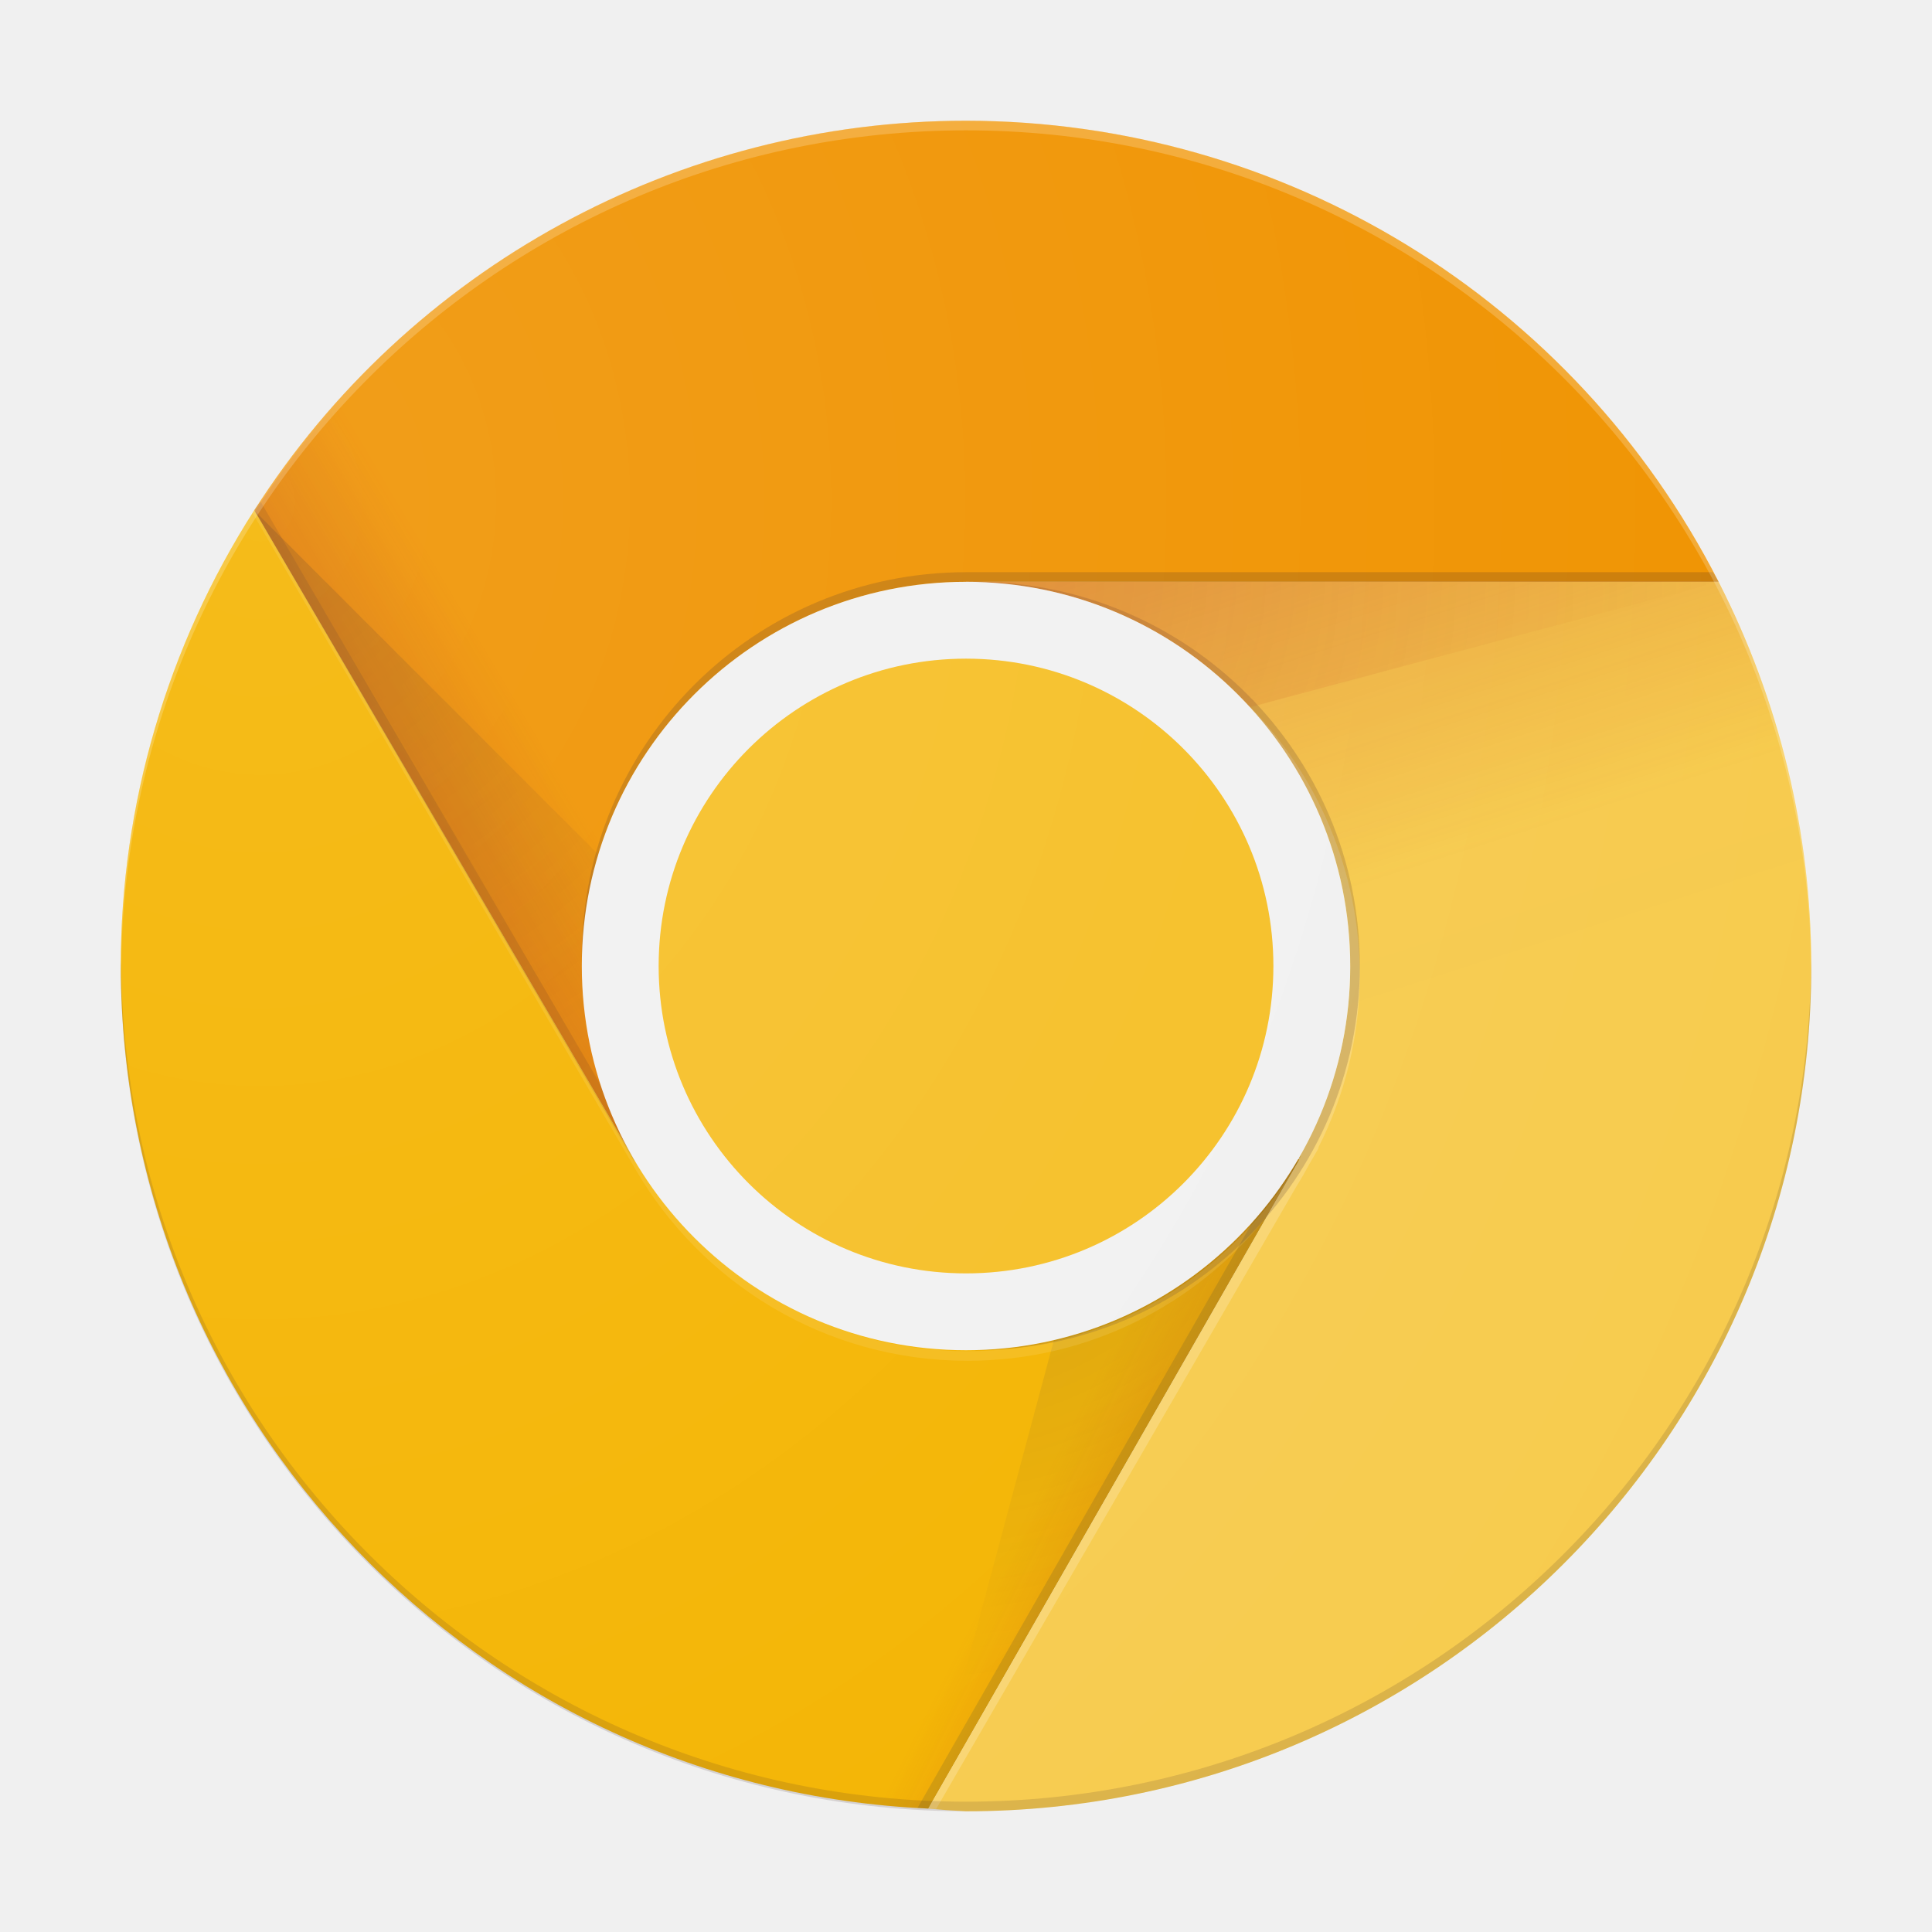
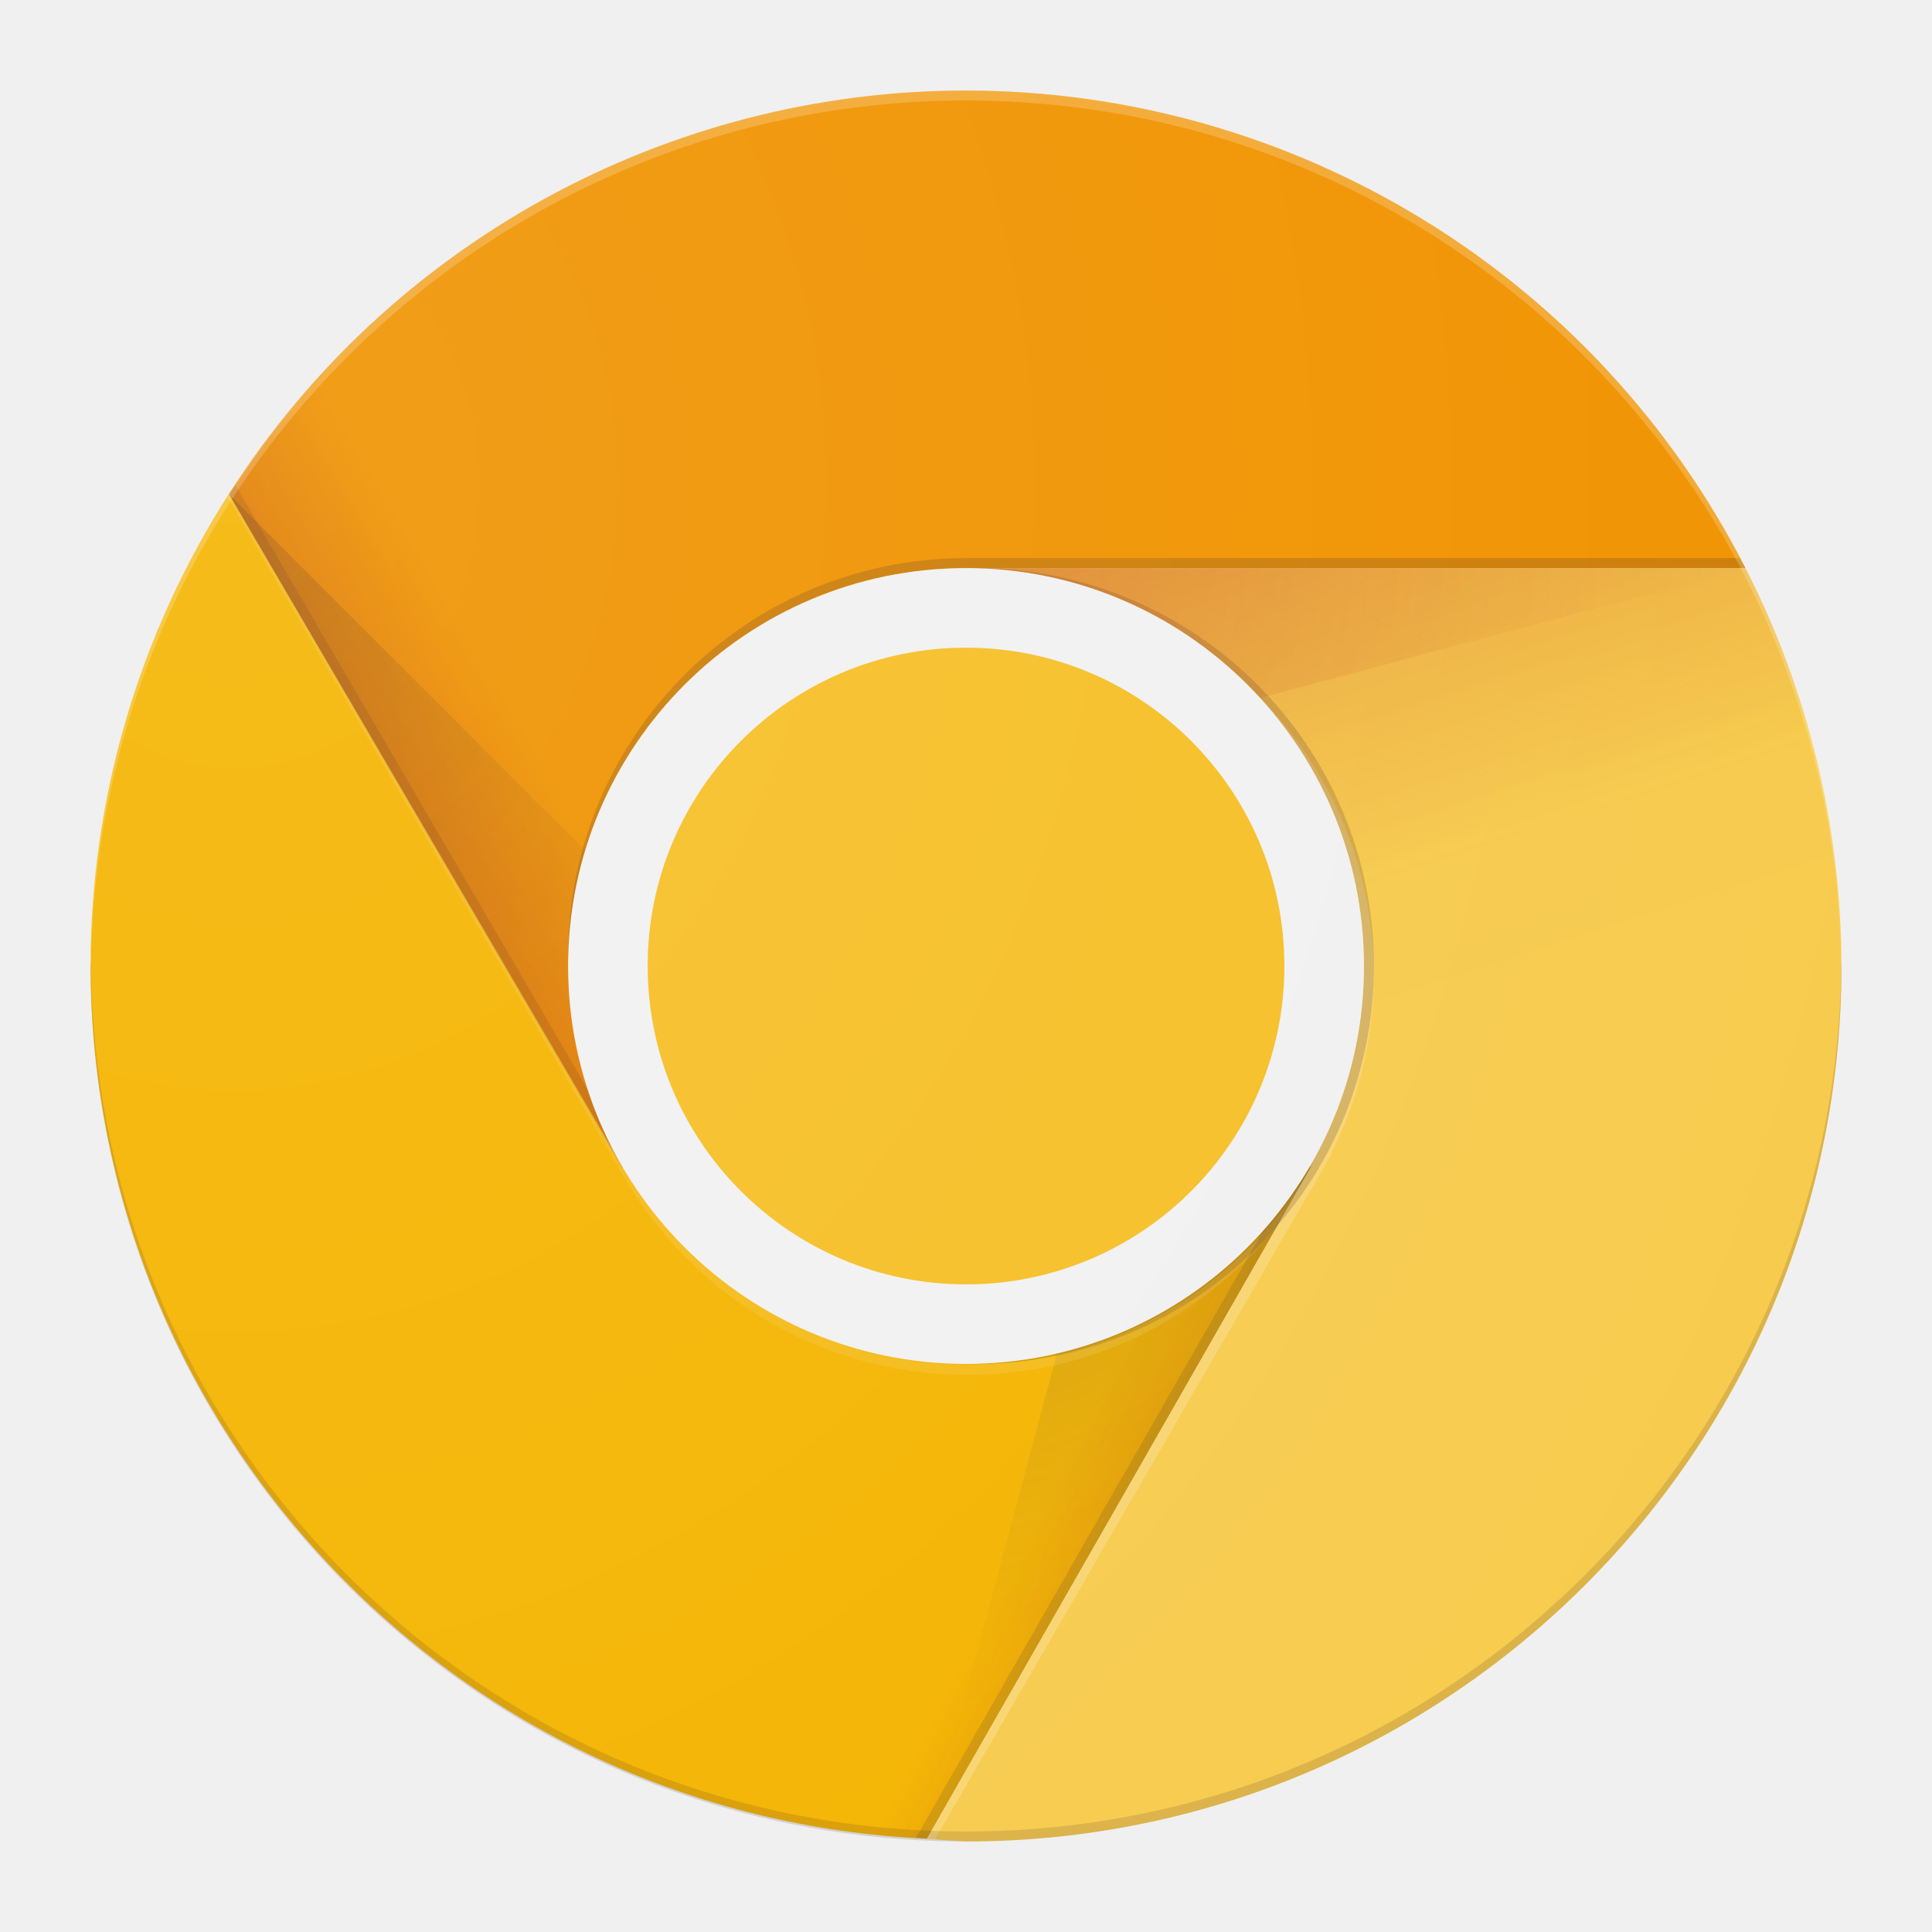
<svg xmlns="http://www.w3.org/2000/svg" xmlns:xlink="http://www.w3.org/1999/xlink" width="64" height="64" viewBox="0 0 16.933 16.933" version="1.1" id="svg5">
  <defs id="defs2">
    <linearGradient id="linearGradient3840">
      <stop style="stop-color:#bf360c;stop-opacity:0.2" offset="0" id="stop3836" />
      <stop style="stop-color:#bf360c;stop-opacity:0" offset="1" id="stop3838" />
    </linearGradient>
    <linearGradient id="linearGradient1047">
      <stop style="stop-color:#ffffff;stop-opacity:0.102" offset="0" id="stop1043" />
      <stop style="stop-color:#ffffff;stop-opacity:0;" offset="1" id="stop1045" />
    </linearGradient>
    <linearGradient xlink:href="#linearGradient8986" id="linearGradient8988" x1="351.836" y1="137.617" x2="288.639" y2="105.745" gradientUnits="userSpaceOnUse" gradientTransform="translate(27.10082,13.35454)" />
    <linearGradient id="linearGradient8986">
      <stop style="stop-color:#bf360c;stop-opacity:0.4" offset="0" id="stop8982" />
      <stop style="stop-color:#bf360c;stop-opacity:0" offset="0.33" id="stop9592" />
      <stop style="stop-color:#bf3604;stop-opacity:0" offset="1" id="stop8984" />
    </linearGradient>
    <linearGradient xlink:href="#linearGradient5320" id="linearGradient5322" x1="339.975" y1="29.645" x2="359.899" y2="91.645" gradientUnits="userSpaceOnUse" gradientTransform="translate(27.10082,13.35454)" />
    <linearGradient id="linearGradient5320">
      <stop style="stop-color:#bf360c;stop-opacity:0.302" offset="0" id="stop5316" />
      <stop style="stop-color:#bf360c;stop-opacity:0.004" offset="0.66" id="stop5388" />
      <stop style="stop-color:#bf360c;stop-opacity:0" offset="1" id="stop5318" />
    </linearGradient>
    <linearGradient xlink:href="#linearGradient7553" id="linearGradient7555" x1="249.863" y1="81.455" x2="300.326" y2="51.455" gradientUnits="userSpaceOnUse" gradientTransform="translate(27.19066,13.45416)" />
    <linearGradient id="linearGradient7553">
      <stop style="stop-color:#a52714;stop-opacity:0.6" offset="0" id="stop7549" />
      <stop style="stop-color:#a52714;stop-opacity:0" offset="0.66" id="stop7777" />
      <stop style="stop-color:#a52714;stop-opacity:0;" offset="1" id="stop7551" />
    </linearGradient>
    <radialGradient xlink:href="#linearGradient29324" id="radialGradient29326" cx="359.702" cy="117.085" fx="359.702" fy="117.085" r="19.41" gradientTransform="matrix(3.472954,0,0,3.560021,-905.1904,-322.307)" gradientUnits="userSpaceOnUse" />
    <linearGradient id="linearGradient29324">
      <stop style="stop-color:#263238;stop-opacity:0.2" offset="0" id="stop29320" />
      <stop style="stop-color:#263238;stop-opacity:0;" offset="1" id="stop29322" />
    </linearGradient>
    <radialGradient xlink:href="#linearGradient3840" id="radialGradient27515" cx="348.499" cy="20.268" fx="348.499" fy="20.268" r="39.2" gradientTransform="matrix(1.1497738e-7,1.99562,-1.983817,8.2816592e-8,389.2088,-647.4716)" gradientUnits="userSpaceOnUse" />
    <linearGradient id="linearGradient27513">
      <stop style="stop-color:#3e2723;stop-opacity:0.2" offset="0" id="stop27509" />
      <stop style="stop-color:#3e2723;stop-opacity:0" offset="1" id="stop27511" />
    </linearGradient>
    <radialGradient xlink:href="#linearGradient27513" id="radialGradient35106" cx="274.88" cy="46.55" fx="274.88" fy="46.55" r="28.625" gradientTransform="matrix(2.397375,0,0,2.439301,-384.0969,-71.98697)" gradientUnits="userSpaceOnUse" />
    <radialGradient xlink:href="#linearGradient1047" id="radialGradient1051" cx="283.243" cy="8.403" fx="283.243" fy="8.403" r="88" gradientTransform="matrix(-0.00983723,2.394386,-2.062863,-0.00847519,295.6745,-637.4763)" gradientUnits="userSpaceOnUse" />
  </defs>
-   <g id="g38077" transform="matrix(0.0841856,0,0,0.0841856,-20.91411,0.9741477)">
+   <g id="g38077" transform="matrix(0.08719223,0,0,0.08719223,-21.96342,0.7065578)">
    <path id="path2795" style="fill:#f09300;fill-opacity:1;stroke-width:0.951" d="M 349,1 A 88,88 0 0 0 274.893,41.563 L 314.35,109 C 315.299,108.6 349,49 349,49 h 78.355 A 88,88 0 0 0 349,1 Z" />
    <path id="path2999" style="fill:#f4b400;fill-opacity:1;stroke-width:1.042" d="M 274.908,41.535 A 88,88 0 0 0 261,89 88,88 0 0 0 345.076,176.719 l 38.664,-67.619 h -69.301 z" />
    <path id="path2999-9" style="fill:url(#linearGradient8988);fill-opacity:1;stroke-width:1.042" d="M 274.908,41.535 A 88,88 0 0 0 261,89 88,88 0 0 0 345.076,176.719 l 38.664,-67.619 h -69.301 z" />
    <path id="path4009" style="fill:#f7cb4d;fill-opacity:1;stroke-width:0.94" d="m 349,49 34.74,60.1 -38.664,67.619 c 1.306,0.123 2.614,0.217 3.924,0.281 48.601,0 88,-39.399 88,-88 -0.009,-13.908 -3.314,-27.616 -9.645,-40 z" />
    <path id="path4009-7" style="fill:url(#linearGradient5322);fill-opacity:1;stroke-width:0.94" d="m 349,49 34.74,60.1 -38.664,67.619 c 1.306,0.123 2.614,0.217 3.924,0.281 48.601,0 88,-39.399 88,-88 -0.009,-13.908 -3.314,-27.616 -9.645,-40 z" />
    <path id="rect37027" style="fill:#3e2723;fill-opacity:0.149" d="m 274.553,39.645 a 88,88 0 0 0 -0.566,0.756 l -0.078,0.135 39.539,67.801 0.861,-0.5 z" transform="translate(1,1)" />
    <path id="path2795-2" style="fill:url(#linearGradient7555);fill-opacity:1;stroke-width:0.951" d="m 349.09,1.1 a 88,88 0 0 0 -74.107,40.563 l 39.457,67.437 c 0.95,-0.4 34.65,-60 34.65,-60 h 78.355 A 88,88 0 0 0 349.09,1.1 Z" />
    <path id="path10302" style="fill:#3e2723;fill-opacity:0.2;stroke-width:0.861" d="m 348,47 c -22.091,0 -40,17.909 -40,40 0.012,0.167 0.025,0.333 0.039,0.5 C 308.313,65.619 326.118,48.02 348,48 h 78.355 a 88,88 0 0 0 -0.59,-1 z" transform="translate(1,1)" />
    <path id="rect11816" style="fill:url(#radialGradient29326);fill-opacity:1" d="m 383.896,108.819 -17.86,-10.3 -20.96,78.2 z" />
    <path id="rect12627" style="fill:#ffffff;fill-opacity:0.2" d="M 376.807,60.264 C 383.984,67.714 387.996,77.655 388,88 l -5.26,20.1 -38.664,67.619 c 0.268,0.025 0.537,0.036 0.805,0.059 l 37.48,-64.766 c 0.488,-0.78 0.949,-1.577 1.383,-2.389 l 0.98,-1.695 -0.076,0.037 C 387.482,101.398 388.972,95.246 389,89 388.995,78.165 384.595,67.796 376.807,60.264 Z" transform="translate(1,1)" />
    <path id="path13191" style="fill:#3e2723;fill-opacity:0.1;stroke-width:0.986" d="M 349,48 A 40,40 0 0 0 348.742,48.018 40,40 0 0 1 388,88 40,40 0 0 1 348.5,127.965 40,40 0 0 0 349,128 40,40 0 0 0 389,88 40,40 0 0 0 349,48 Z" transform="translate(1,1)" />
    <path id="path13191-8" style="fill:#3e2723;fill-opacity:0.1;stroke-width:0.986" d="m 350,49 a 40,40 0 0 0 -0.258,0.018 A 40,40 0 0 1 389,89 40,40 0 0 1 349.5,128.965 40,40 0 0 0 350,129 a 40,40 0 0 0 40,-40 40,40 0 0 0 -40,-40 z" />
    <path id="rect14116" style="fill:url(#radialGradient27515);fill-opacity:1" d="m 349,49 h 78.4 L 349,69.95 Z" />
    <path id="path111-3" d="m 273.908,40.535 a 88,88 0 0 0 -0.178,0.316 l 39.82,68.248 c 6.92,11.94 19.8,20 34.6,20 12.632,0 23.849,-5.876 31.172,-15.023 l 3.309,-5.785 c -6.947,11.833 -19.761,19.809 -34.48,19.809 -14.8,0 -27.7,-8.06 -34.6,-20 h -0.041 -0.07 z" style="fill:#ffffff;fill-opacity:0.1" transform="translate(1,1)" />
    <path id="path33289" style="fill:#ffffff;fill-opacity:0.2;stroke-width:0.906" d="m 348,0 a 88,88 0 0 0 -88,88 88,88 0 0 0 0.035,0.5 A 88,88 0 0 1 348,1 88,88 0 0 1 435.982,88.254 88,88 0 0 0 436,88 88,88 0 0 0 348,0 Z" transform="translate(1,1)" />
    <path id="rect34189" style="fill:url(#radialGradient35106);fill-opacity:1" d="m 274.893,41.563 57.25,57.24 -17.78,10.41 z" />
    <path id="path35564" style="fill:#3e2723;fill-opacity:0.149;stroke-width:0.983" d="M 435.982,87.254 A 88,88 0 0 1 348,175 88,88 0 0 1 260.035,87.5 88,88 0 0 0 260,88 a 88,88 0 0 0 88,88 88,88 0 0 0 88,-88 88,88 0 0 0 -0.018,-0.746 z" transform="translate(1,1)" />
    <path id="rect35898" style="fill:#263238;fill-opacity:0.149" d="m 382.631,108.291 -1.66,0.881 -38.012,66.467 a 88,88 0 0 0 1.105,0.08 z" transform="translate(1,1)" />
    <circle style="fill:#f1f1f1;fill-opacity:1;stroke-width:1.077" id="path10697" cx="349" cy="89" r="40" />
    <circle style="fill:#f6bf26;fill-opacity:1;stroke-width:1.348" id="path11362" cx="349" cy="89" r="32" />
    <path id="path2795-3" style="fill:url(#radialGradient1051);fill-opacity:1;stroke-width:0.951" d="M 349,1 C 319.011,1.005 291.089,16.281 274.913,41.534 l -0.01,0.009 -0.01,0.019 v 0.009 C 265.827,55.73 261.005,72.188 261,89 c 0.101,47.002 37.121,85.627 84.076,87.723 1.306,0.123 2.615,0.212 3.924,0.277 48.601,0 88,-39.399 88,-88 -0.009,-13.908 -3.313,-27.615 -9.644,-39.999 C 412.329,19.552 382.062,1.011 349,1 Z" />
  </g>
</svg>
